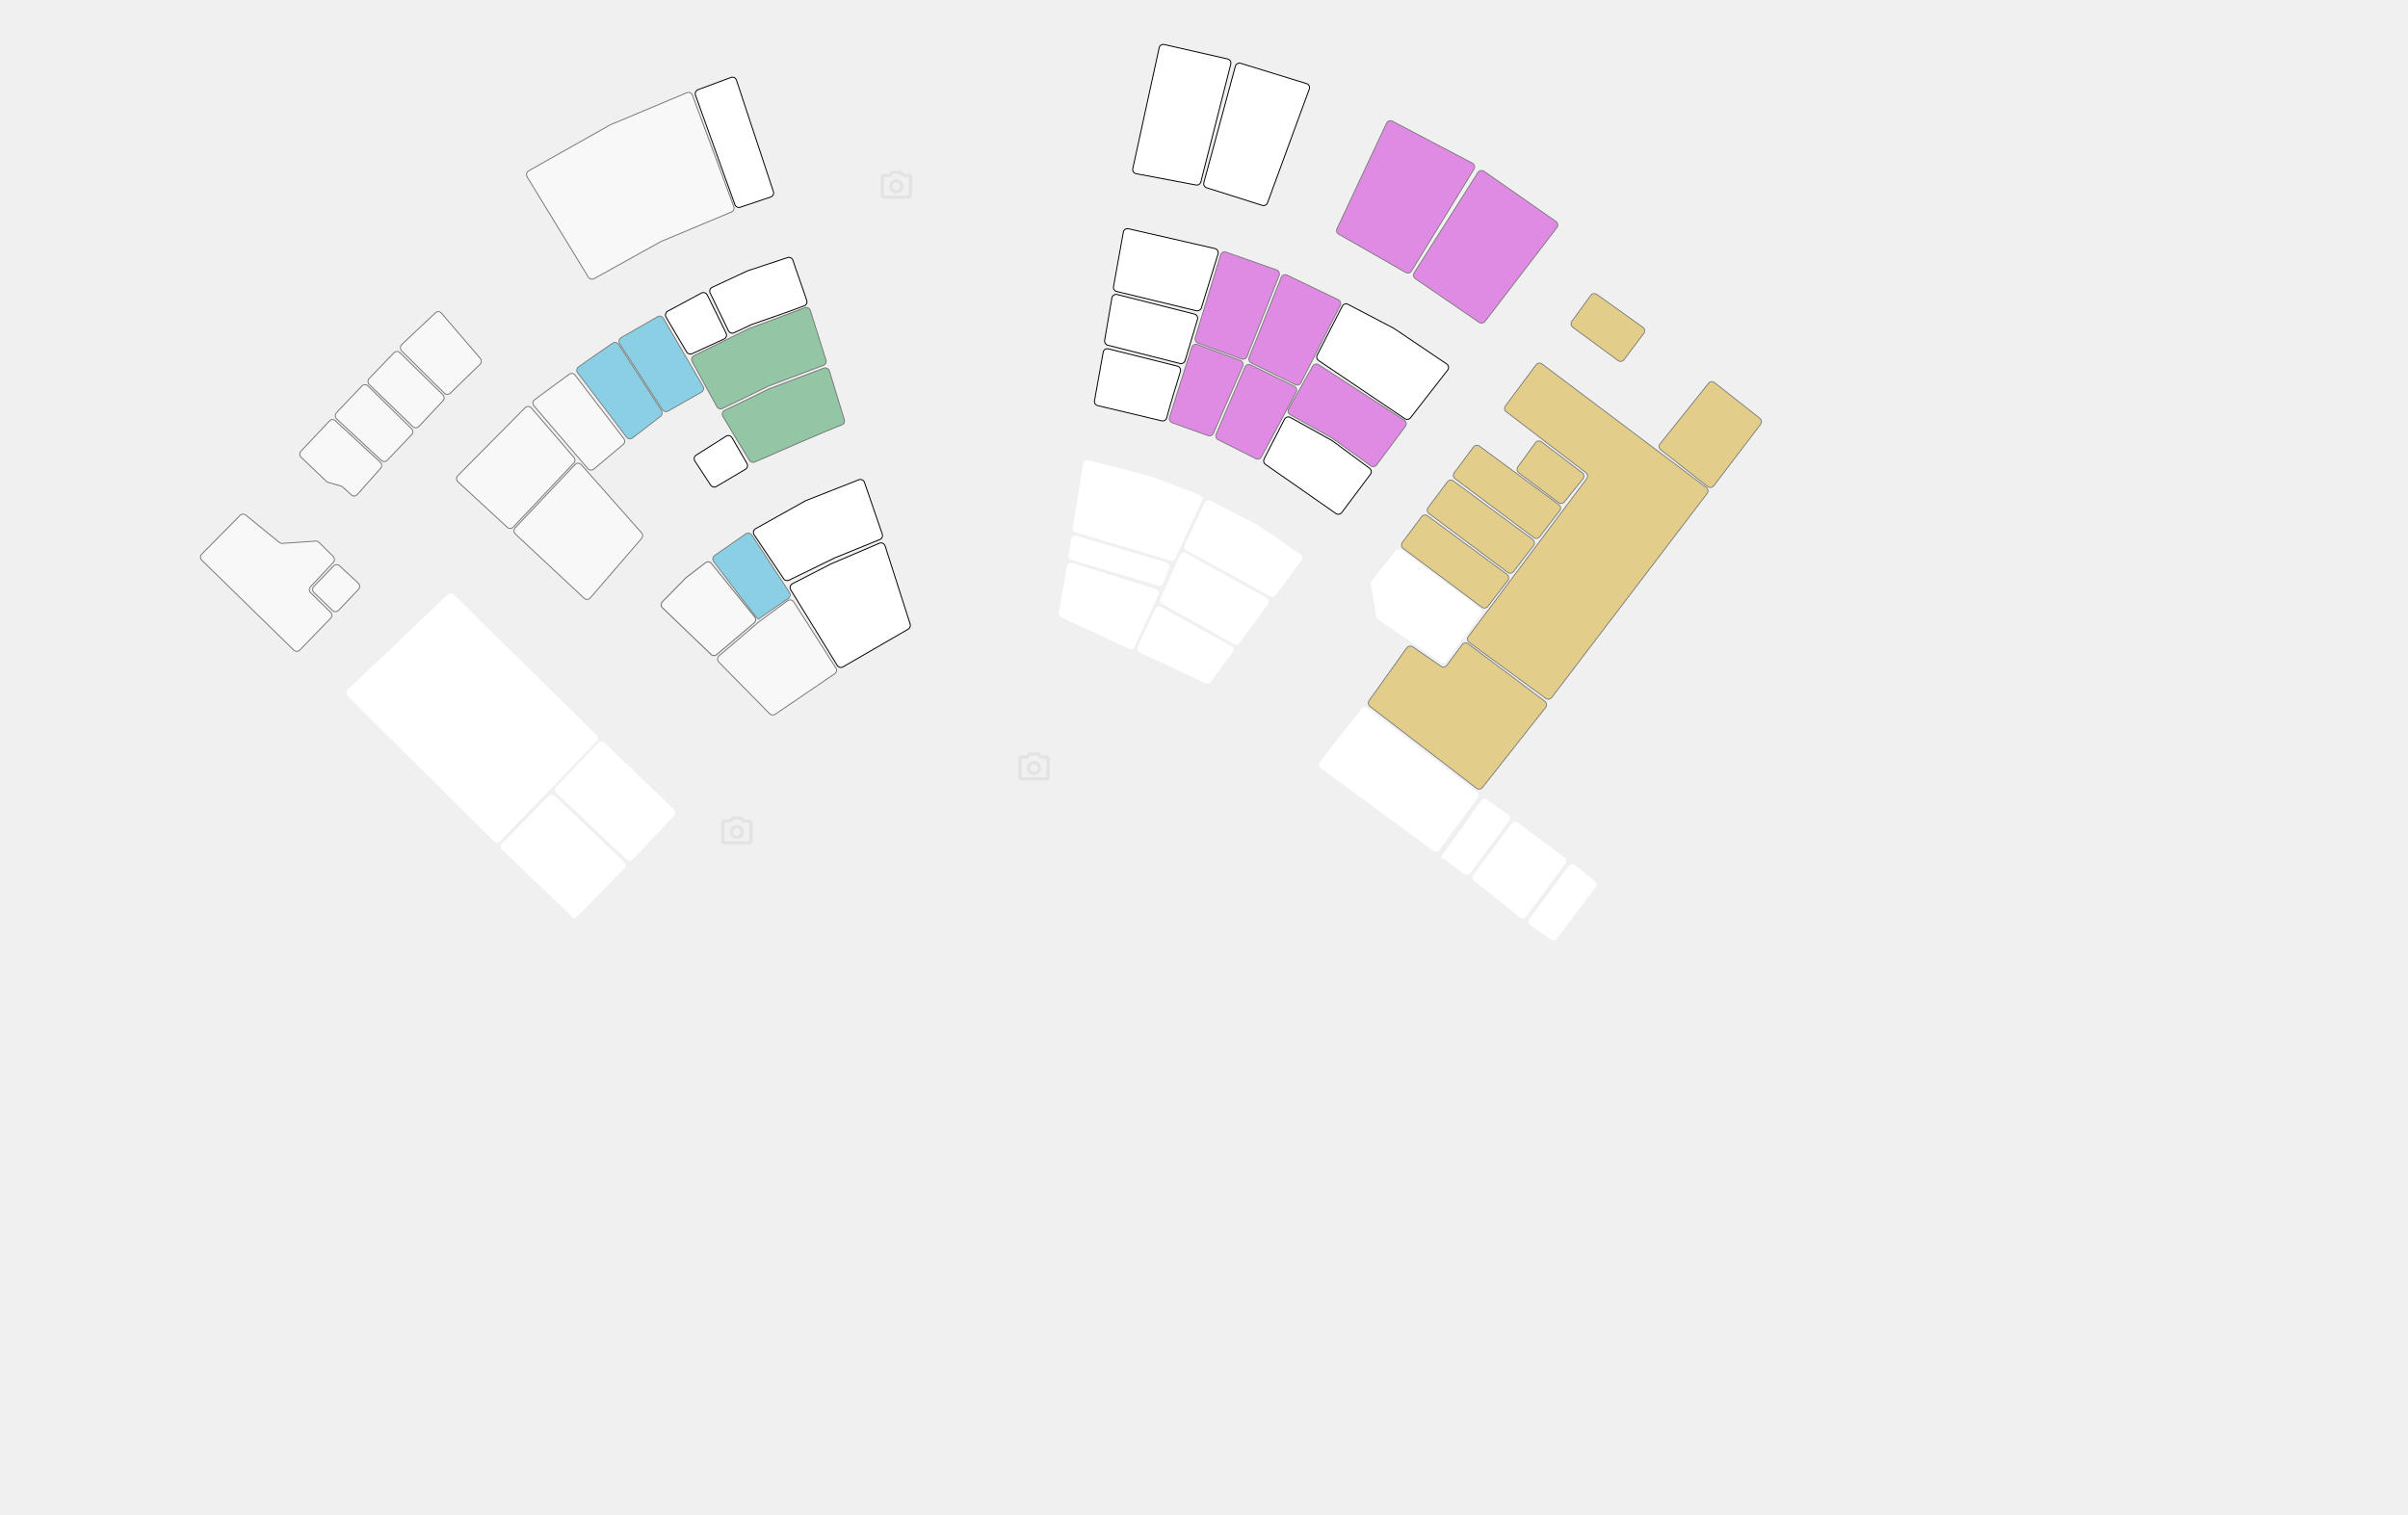
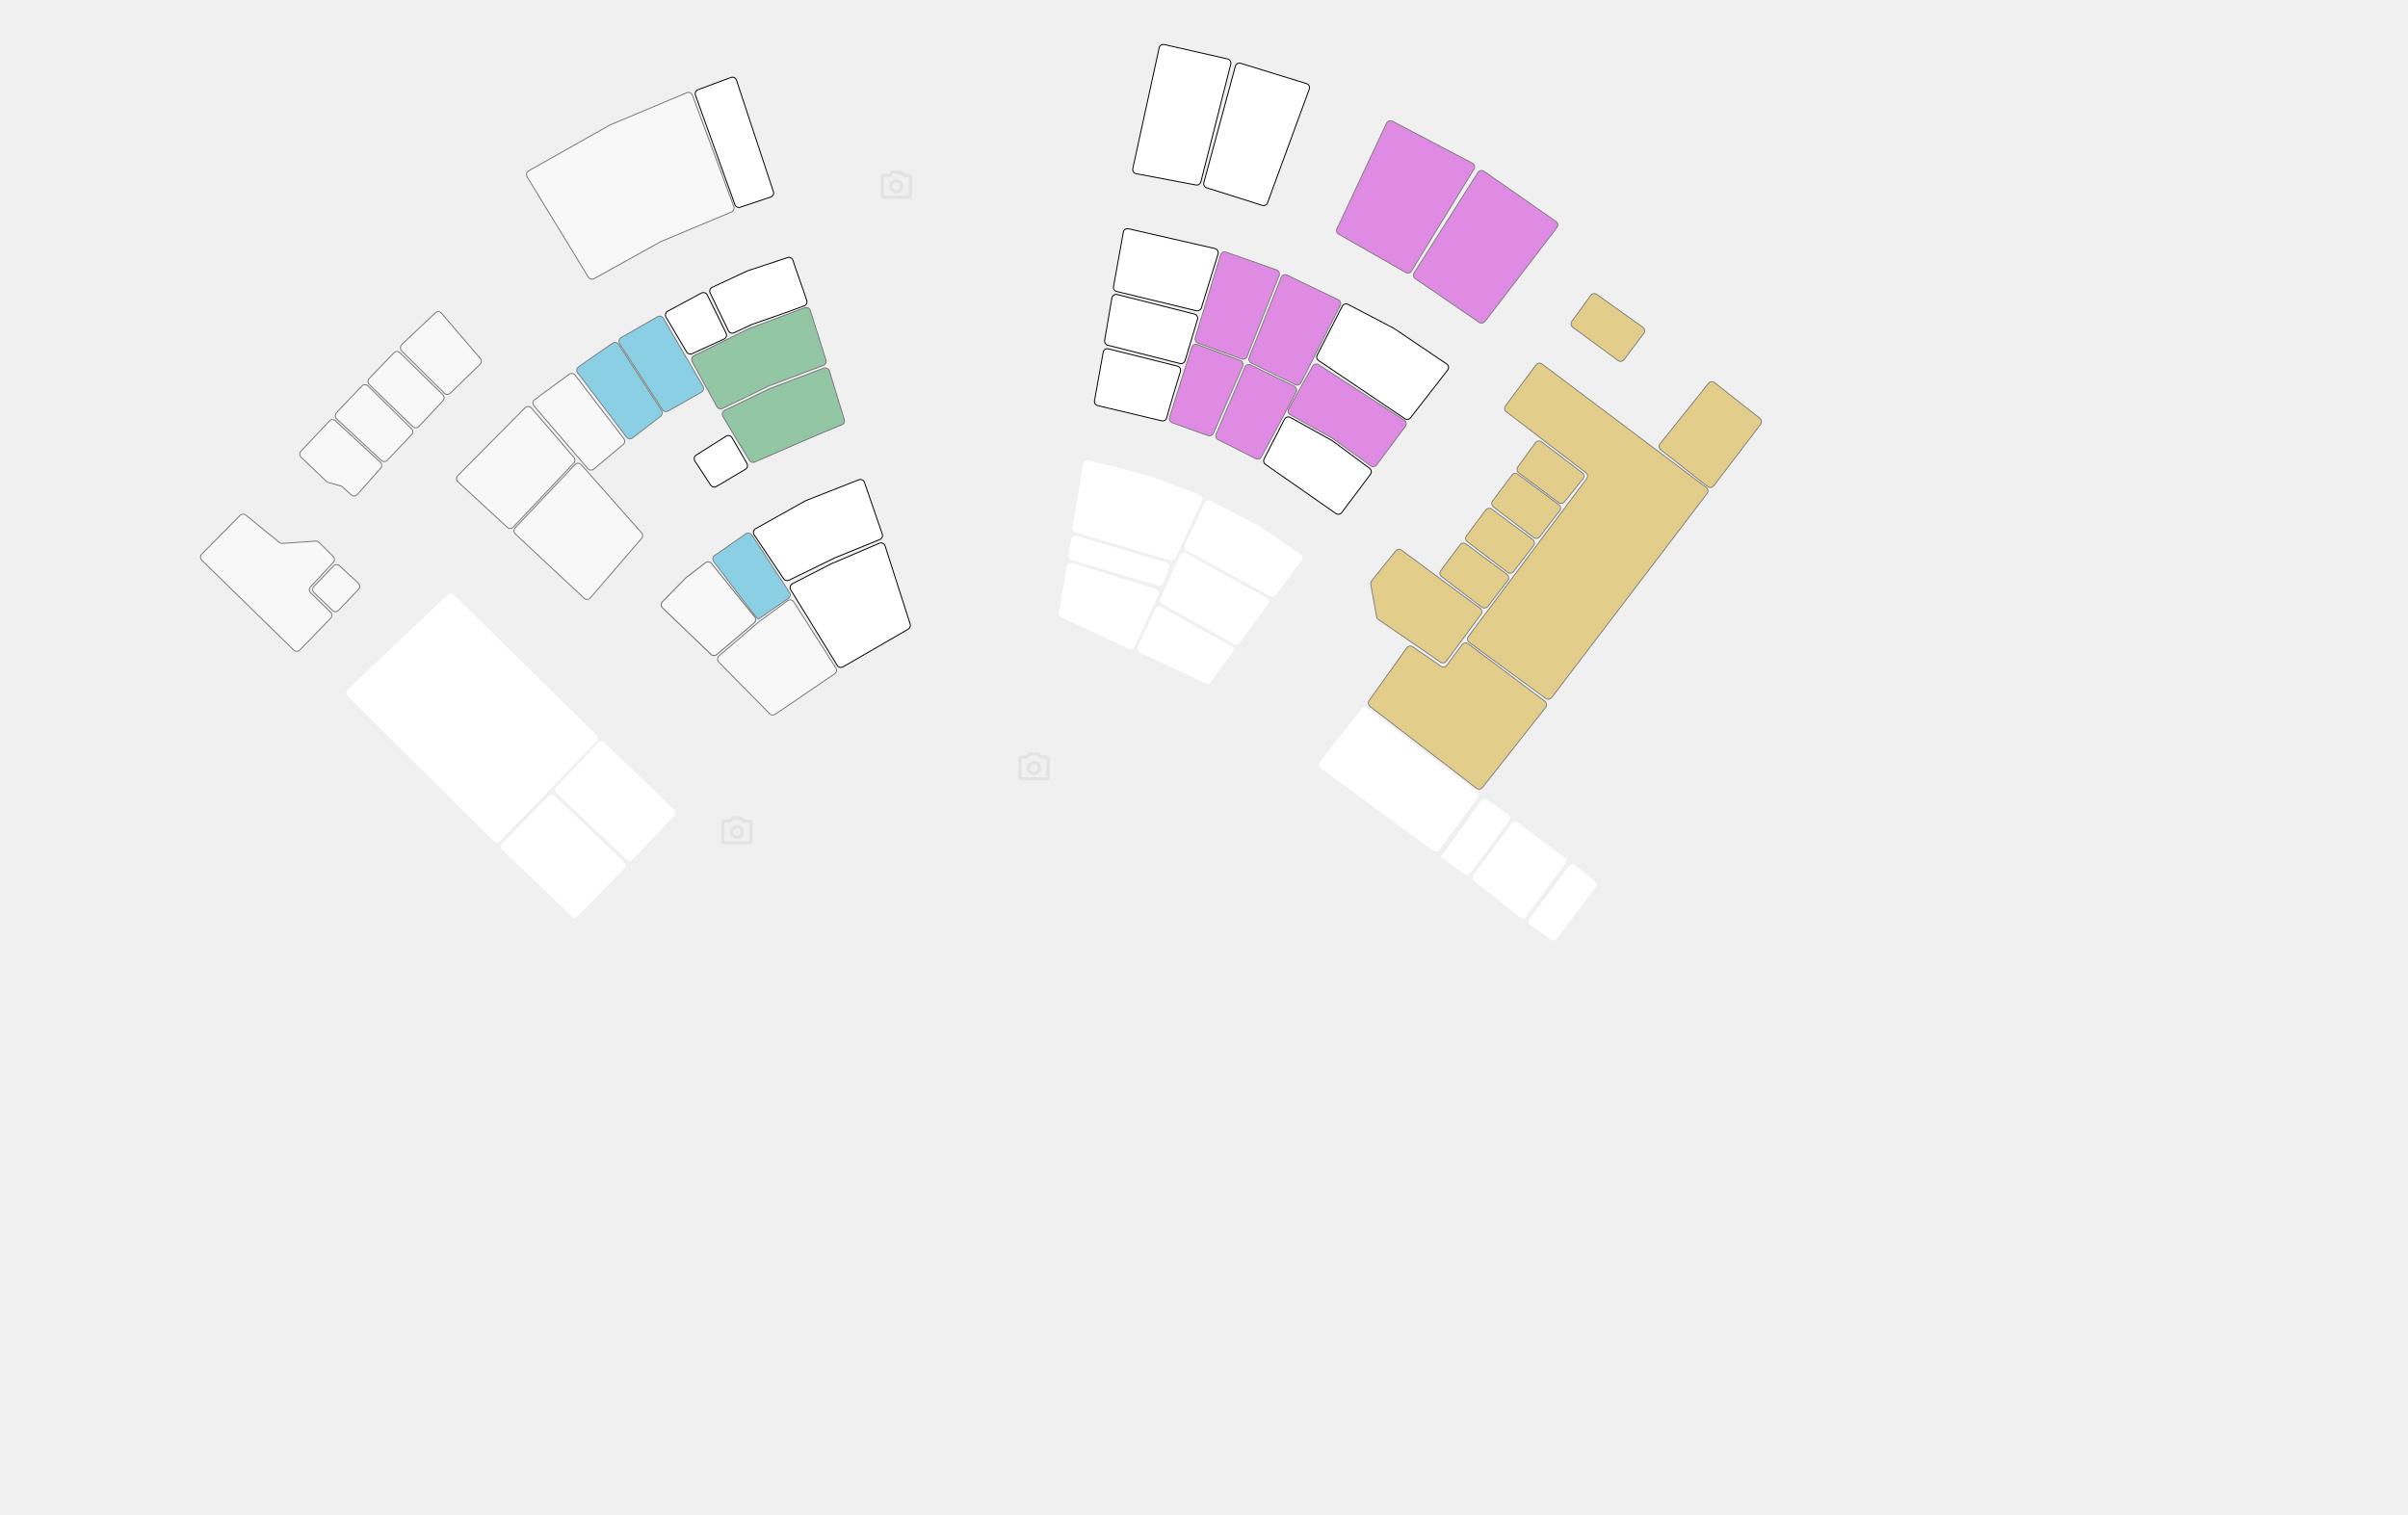
<svg xmlns="http://www.w3.org/2000/svg" version="1.1" id="Capa_1" x="0px" y="0px" viewBox="0 0 2822.1 1775" style="enable-background:new 0 0 2822.1 1775;" xml:space="preserve">
  <style type="text/css">
	.st0{opacity:0.5;}
	.st1{fill:#FFFFFF;stroke:#000000;stroke-width:1.1;stroke-miterlimit:10;}
	.st2{fill:#FFFFFF;stroke:#000000;stroke-width:1.23;stroke-miterlimit:10;}
	.st3{opacity:0.5;fill:#23AED8;stroke:#000000;stroke-miterlimit:10;enable-background:new    ;}
	.st4{opacity:0.5;fill:#FFFFFF;stroke:#000000;stroke-width:1.1;stroke-miterlimit:10;}
	.st5{opacity:0.5;fill:#CD25D6;stroke:#000000;stroke-miterlimit:10;enable-background:new    ;}
	.st6{opacity:0.5;fill:#D3AA26;stroke:#000000;stroke-miterlimit:10;enable-background:new    ;}
	.st7{fill:none;}
	.st8{opacity:0.5;fill:#359B59;stroke:#000000;stroke-width:1.1;stroke-miterlimit:10;enable-background:new    ;}
	.st9{fill:#E3E3E3;}
	.st10{fill:#FFFFFF;}
</style>
  <g id="local_x5F_2a" class="st0">
    <path class="st1" d="M398,663.2l22,20.4c2,1.9,2.1,5.1,0.2,7.1l-23.4,24.6c-1.9,2-5.1,2.1-7.1,0.2l-21.8-21.1c-2-1.9-2-5.1-0.1-7.1   l23.2-24C392.9,661.4,396,661.4,398,663.2L398,663.2z" />
  </g>
  <g id="local_x5F_47a" class="st0">
    <path class="st1" d="M470.9,403.8l39.3-37.1c2.1-2,5.4-1.8,7.2,0.4l45.5,53c1.7,2,1.6,5-0.3,6.9l-34.9,33.8c-2,1.9-5.1,1.9-7,0   l-50-49.6C468.8,409,468.8,405.7,470.9,403.8L470.9,403.8z" />
  </g>
  <g id="local_x5F_5" class="st0">
    <path class="st1" d="M681.2,544.6l70.7,79.9c1.7,1.9,1.7,4.7,0,6.6l-60.1,69.7c-1.8,2.2-5.1,2.3-7.2,0.4l-80.7-75.4   c-2-1.9-2.1-5.1-0.2-7.1l70.2-74.2C675.8,542.3,679.2,542.4,681.2,544.6L681.2,544.6z" />
  </g>
  <g id="local_x5F_13" class="st0">
    <path class="st1" d="M842.8,768.6l46.9-40c0.1-0.1,0.2-0.2,0.3-0.2l33-24.3c2.3-1.7,5.6-1.1,7.2,1.3l49.4,77.5   c1.5,2.3,0.8,5.3-1.4,6.8l-69.7,47.5c-2,1.4-4.7,1.1-6.4-0.6L842.4,776C840.4,773.8,840.6,770.5,842.8,768.6L842.8,768.6z" />
  </g>
  <g id="local_x5F_14a" class="st0">
    <path class="st2" d="M833.7,660.3l50.8,62.8c1.7,2.1,1.4,5.2-0.7,7L840,767.2c-2,1.7-4.8,1.6-6.7-0.2l-56.9-54.6   c-2-1.9-2-5.1-0.1-7.1l27.2-27.7c0.2-0.2,0.3-0.3,0.5-0.5l22.8-17.6C828.9,657.9,832,658.2,833.7,660.3z" />
  </g>
  <g id="local_x5F_7" class="st0">
    <path class="st1" d="M622.8,478.2l49.8,57.9c1.7,1.9,1.6,4.8-0.2,6.7l-70.9,75c-1.9,2-5,2.1-7,0.2l-57.8-53.3   c-2.1-1.9-2.2-5.2-0.2-7.2l78.9-79.6C617.5,475.8,620.9,476,622.8,478.2L622.8,478.2z" />
  </g>
  <g id="local_x5F_47b" class="st0">
    <path class="st1" d="M468.7,413.4l50.3,49.3c2,1.9,2,5,0.2,7l-28.3,30.1c-1.9,2-5.1,2.1-7.1,0.2l-51-49.3c-2-1.9-2-5.1-0.1-7.1   l29-30.1C463.5,411.5,466.7,411.5,468.7,413.4L468.7,413.4z" />
  </g>
  <g id="local_x5F_47c" class="st0">
    <path class="st1" d="M424.1,452.4l-29.8,31.4c-1.9,2-1.8,5.2,0.2,7.1l52.4,48.7c2,1.9,5.1,1.8,7-0.2l28.5-29.9c1.9-2,1.8-5.1-0.1-7   l-51.1-50.2C429.2,450.3,426,450.4,424.1,452.4L424.1,452.4z" />
  </g>
  <g id="local_x5F_2" class="st0">
    <path class="st1" d="M390.5,652.2l-16.7-16.6c-1-1-2.4-1.5-3.9-1.4l-39,2.7c-1.3,0.1-2.5-0.3-3.5-1.1L288,603.7   c-2-1.6-4.9-1.5-6.7,0.4l-44.9,45.4c-1.9,2-1.9,5.2,0.1,7.1L344.3,762c2,1.9,5.2,1.9,7.1-0.1l36.1-37.3c1.9-2,1.9-5.1-0.1-7   L364,694.7c-1.9-1.9-2-5-0.1-7l26.7-28.5C392.4,657.3,392.4,654.2,390.5,652.2L390.5,652.2z" />
  </g>
  <g id="local_x5F_47d" class="st0">
    <path class="st1" d="M393,493.1l52.7,48.7c2,1.8,2.2,5,0.4,7l-27.3,30.8c-1.9,2.1-5,2.3-7.1,0.4l-10.2-9.3c-0.6-0.5-1.3-0.9-2-1.1   l-14.7-4.1c-0.8-0.2-1.5-0.6-2.1-1.2l-29.8-28.4c-2-1.9-2.1-5-0.2-7l33.3-35.4C387.8,491.3,390.9,491.2,393,493.1L393,493.1z" />
  </g>
  <path id="local_x5F_14b" class="st3" d="M881.1,627l44.2,67.5c1.5,2.3,0.9,5.3-1.4,6.9c-9.9,6.8-34.6,23.7-35.1,24.5  c-0.6,0.9-40.7-52.3-52.4-67.7c-1.7-2.3-1.2-5.5,1.1-7.1l36.5-25.4C876.3,624.1,879.5,624.7,881.1,627z" />
  <path id="local_x5F_9c" class="st3" d="M777.4,373l46.5,79.7c1.4,2.4,0.6,5.5-1.8,6.9l-39,22.2c-2.3,1.3-5.2,0.6-6.7-1.6l-50.2-77.4  c-1.6-2.4-0.8-5.6,1.7-7.1l42.7-24.5C773,369.8,776,370.7,777.4,373z" />
  <path id="local_x5F_46" class="st4" d="M619.6,200.2l94.9-53.5c0.2-0.1,0.3-0.2,0.5-0.3l89.9-37.7c2.6-1.1,5.6,0.2,6.6,2.9  L860,242.1c0.9,2.5-0.3,5.3-2.8,6.4l-82.1,34.4c-0.2,0.1-0.3,0.2-0.5,0.2l-78.4,43.5c-2.3,1.3-5.3,0.5-6.7-1.8l-71.8-117.6  C616.3,204.8,617.1,201.6,619.6,200.2z" />
  <path id="local_x5F_9b" class="st3" d="M725,403.7c-1.5-2.4-4.6-3.1-7-1.5c-9.1,6-31.2,21.5-40,27.8c-2.3,1.7-2.8,4.9-1,7.1  c11.1,14.1,46.8,61.6,57.3,75.3c1.7,2.2,4.7,2.6,6.9,1l32.9-25.4c2.1-1.6,2.6-4.4,1.3-6.7L725,403.7z" />
  <path id="local_x5F_41" class="st5" d="M1740.4,376.7l84.3-110c1.7-2.3,1.2-5.5-1.1-7.1l-84.4-58.9c-2.3-1.6-5.6-1-7.1,1.4  l-74.8,117.7c-1.4,2.3-0.8,5.3,1.4,6.8l74.8,51.3C1735.8,379.3,1738.7,378.8,1740.4,376.7z" />
  <path id="local_x5F_43" class="st5" d="M1568.9,274.5l78.6,44.9c2.3,1.3,5.3,0.6,6.7-1.7l73.3-119.5c1.5-2.5,0.6-5.7-1.9-7  l-93.8-49.2c-2.5-1.3-5.6-0.3-6.8,2.3l-58.1,123.8C1565.7,270.4,1566.6,273.2,1568.9,274.5z" />
  <path id="local_x5F_25a" class="st5" d="M1437,295.5l59.1,20.8c2.7,0.9,4,3.9,3,6.6l-37.6,95c-1,2.5-3.8,3.8-6.4,2.9l-51.2-18.7  c-2.5-0.9-3.8-3.6-3.1-6.2l29.7-97.1C1431.4,296,1434.3,294.5,1437,295.5z" />
  <path id="local_x5F_25b" class="st5" d="M1570.7,358l-46,90.6c-1.2,2.4-4.2,3.4-6.7,2.2l-51.7-25.4c-2.3-1.2-3.4-3.9-2.4-6.3  l37.7-94.1c1.1-2.7,4.2-3.9,6.8-2.6l60,28.9C1571,352.4,1572,355.5,1570.7,358z" />
  <path id="local_x5F_24b" class="st5" d="M1478.3,535.5l40.8-75.9c1.3-2.5,0.3-5.6-2.2-6.9l-51.1-25c-2.6-1.3-5.7-0.1-6.8,2.5  l-33.8,78.7c-1,2.4,0,5.2,2.3,6.4l44.1,22.2C1474.1,538.9,1477,537.9,1478.3,535.5z" />
  <path id="local_x5F_24a" class="st5" d="M1403.3,403.8l50.3,18.7c2.7,1,4,4.1,2.8,6.7l-34.3,78.7c-1.1,2.4-3.8,3.6-6.3,2.7  l-42.1-15.1c-2.5-0.9-3.9-3.7-3.1-6.2l26.1-82.3C1397.7,404.3,1400.7,402.8,1403.3,403.8z" />
  <path id="local_x5F_29A" class="st6" d="M1810.5,821.9l-89.9-67.4c-2.2-1.7-5.4-1.2-7,1l-17.9,24.2c-1.6,2.2-4.6,2.7-6.8,1.2  l-33.3-22.8c-2.2-1.5-5.3-1-6.9,1.2l-44.1,61.8c-1.6,2.2-1.1,5.2,1,6.9l124.8,95.9c2.2,1.7,5.3,1.3,7-0.9l74.2-94  C1813.1,826.8,1812.7,823.6,1810.5,821.9z" />
-   <path id="local_x5F_30A" class="st6" d="M1736.6,711.7l-92.1-68.9c-2.2-1.7-2.7-4.8-1-7l22.6-30.2c1.6-2.2,4.8-2.7,7-1l93,68.6  c2.3,1.7,2.7,4.9,1,7.1l-23.5,30.5C1741.9,712.9,1738.8,713.3,1736.6,711.7z" />
-   <path id="local_x5F_30B" class="st6" d="M1766.8,670.8l-92.1-68.9c-2.2-1.7-2.7-4.8-1-7l22.6-30.2c1.6-2.2,4.8-2.7,7-1l93,68.6  c2.3,1.7,2.7,4.9,1,7.1l-23.5,30.5C1772.1,672.1,1769,672.5,1766.8,670.8z" />
-   <path id="local_x5F_30C" class="st6" d="M1797.4,630l-92.1-68.9c-2.2-1.7-2.7-4.8-1-7l22.6-30.2c1.6-2.2,4.8-2.7,7-1l93,68.6  c2.3,1.7,2.7,4.9,1,7.1l-23.5,30.5C1802.7,631.3,1799.6,631.7,1797.4,630z" />
+   <path id="local_x5F_30A" class="st6" d="M1736.6,711.7l-47.1-35.9c-2.2-1.7-2.7-4.8-1-7l22.6-30.2c1.6-2.2,4.8-2.7,7-1l48,35.6  c2.3,1.7,2.7,4.9,1,7.1l-23.5,30.5C1741.9,712.9,1738.8,713.3,1736.6,711.7z" />
+   <path id="local_x5F_30B" class="st6" d="M1766.8,670.8l-47.1-35.9c-2.2-1.7-2.7-4.8-1-7l22.6-30.2c1.6-2.2,4.8-2.7,7-1l48,35.6  c2.3,1.7,2.7,4.9,1,7.1l-23.5,30.5C1772.1,672.1,1769,672.5,1766.8,670.8z" />
+   <path id="local_x5F_30C" class="st6" d="M1797.4,630l-47.1-35.9c-2.2-1.7-2.7-4.8-1-7l22.6-30.2c1.6-2.2,4.8-2.7,7-1l48,35.6  c2.3,1.7,2.7,4.9,1,7.1l-23.5,30.5C1802.7,631.3,1799.6,631.7,1797.4,630z" />
  <path id="local_x5F_30" class="st6" d="M1799.5,518.9l-20.6,28.3c-1.6,2.2-1.1,5.3,1,6.9l46.7,35c2.2,1.6,5.2,1.2,6.9-0.9l21.7-27  c1.8-2.2,1.4-5.4-0.9-7.1l-47.7-36.3C1804.3,516.2,1801.1,516.6,1799.5,518.9z" />
  <path id="local_x5F_31" class="st6" d="M1764.3,475.8l35.9-48.2c1.7-2.2,4.8-2.7,7-1l192.5,144.8c2.2,1.7,2.7,4.8,1,7l-182.2,239.2  c-1.7,2.2-4.7,2.6-6.9,1l-89.7-65.6c-2.2-1.6-2.7-4.8-1-7l138.7-185c1.6-2.2,1.2-5.3-1-7l-93.2-71.3  C1763.1,481.1,1762.7,478,1764.3,475.8z" />
  <path id="local_x5F_31A" class="st6" d="M1864.3,346.2l-22.1,30.4c-1.6,2.2-1.1,5.3,1.1,7l53,39c2.2,1.6,5.3,1.2,7-1l23.2-30.9  c1.7-2.2,1.2-5.4-1.1-7.1l-54.1-38.6C1869,343.5,1865.9,344,1864.3,346.2z" />
  <path id="local_x5F_31B" class="st6" d="M2009.3,448.4l53.2,41.9c2.1,1.7,2.5,4.8,0.9,7l-54.9,72.1c-1.7,2.2-4.9,2.6-7.1,0.9  l-55-43.1c-2.2-1.7-2.6-4.9-0.8-7.1l56.7-70.8C2004,447.1,2007.1,446.7,2009.3,448.4z" />
  <rect id="limite" y="0.1" class="st7" width="2824.1" height="1774.9" />
  <path id="local_x5F_9" class="st4" d="M667,438.7l-40.4,29.7c-2.3,1.7-2.7,5.1-0.8,7.3l63.1,73.5c1.8,2.1,4.9,2.3,7,0.6l34.4-28.8  c2.1-1.7,2.4-4.8,0.8-6.9L674,439.7C672.2,437.5,669.2,437.1,667,438.7z" />
  <path id="local_x5F_11" class="st8" d="M813.5,416.8l64.2-31.6c0.1-0.1,0.3-0.1,0.5-0.2l65-24.3c2.7-1,5.7,0.4,6.5,3.2L968,422  c0.8,2.5-0.5,5.2-3,6.2l-64.1,24.2c-0.1,0.1-0.3,0.1-0.4,0.2l-53.7,26.1c-2.4,1.2-5.3,0.2-6.6-2.1l-29-52.8  C809.9,421.2,810.9,418.1,813.5,416.8z" />
  <path id="local_x5F_10" class="st8" d="M972,434.8l17.5,57.1c0.8,2.5-0.5,5.2-3,6.1c-18.4,7-84.9,36-101.9,43.5c-2.3,1-5,0.2-6.3-2  c-6.4-10.5-24.7-40.4-31.1-51.5c-1.5-2.5-0.5-5.7,2.1-7l51.8-25.1c0.1-0.1,0.3-0.1,0.4-0.2l63.9-24.2  C968.2,430.6,971.2,432.1,972,434.8z" />
  <path id="camera_2" class="st9" d="M863.6,983.3c2.3,0,4.2-0.8,5.8-2.4c1.6-1.6,2.4-3.5,2.4-5.8s-0.8-4.2-2.4-5.8  c-1.6-1.6-3.5-2.4-5.8-2.4s-4.2,0.8-5.8,2.4c-1.6,1.6-2.4,3.5-2.4,5.8s0.8,4.2,2.4,5.8C859.4,982.5,861.3,983.3,863.6,983.3z   M863.6,979.6c-1.3,0-2.4-0.4-3.2-1.3s-1.3-2-1.3-3.2s0.4-2.4,1.3-3.2s2-1.3,3.2-1.3s2.4,0.4,3.2,1.3s1.3,2,1.3,3.2  s-0.4,2.4-1.3,3.2S864.9,979.6,863.6,979.6z M849,989.7c-1,0-1.9-0.4-2.6-1.1c-0.7-0.7-1.1-1.6-1.1-2.6v-21.9c0-1,0.4-1.9,1.1-2.6  c0.7-0.7,1.6-1.1,2.6-1.1h5.8l3.4-3.7h11l3.4,3.7h5.8c1,0,1.9,0.4,2.6,1.1c0.7,0.7,1.1,1.6,1.1,2.6V986c0,1-0.4,1.9-1.1,2.6  c-0.7,0.7-1.6,1.1-2.6,1.1L849,989.7L849,989.7z M849,986h29.2v-21.9h-7.4l-3.3-3.7h-7.8l-3.3,3.7H849V986z" />
  <path id="camera_1_00000067919113138844439580000014553106004196199597_" class="st9" d="M1211.8,908.3c2.3,0,4.2-0.8,5.8-2.4  c1.6-1.6,2.4-3.5,2.4-5.8s-0.8-4.2-2.4-5.8s-3.5-2.4-5.8-2.4s-4.2,0.8-5.8,2.4c-1.6,1.6-2.4,3.5-2.4,5.8s0.8,4.2,2.4,5.8  C1207.6,907.5,1209.5,908.3,1211.8,908.3z M1211.8,904.6c-1.3,0-2.4-0.4-3.2-1.3c-0.9-0.9-1.3-2-1.3-3.2s0.4-2.4,1.3-3.2  c0.9-0.9,2-1.3,3.2-1.3s2.4,0.4,3.2,1.3c0.9,0.9,1.3,2,1.3,3.2s-0.4,2.4-1.3,3.2C1214.2,904.2,1213.1,904.6,1211.8,904.6z   M1197.2,914.7c-1,0-1.9-0.4-2.6-1.1c-0.7-0.7-1.1-1.6-1.1-2.6v-21.9c0-1,0.4-1.9,1.1-2.6c0.7-0.7,1.6-1.1,2.6-1.1h5.8l3.4-3.7h11  l3.4,3.7h5.8c1,0,1.9,0.4,2.6,1.1c0.7,0.7,1.1,1.6,1.1,2.6V911c0,1-0.4,1.9-1.1,2.6c-0.7,0.7-1.6,1.1-2.6,1.1L1197.2,914.7  L1197.2,914.7z M1197.2,911h29.2v-21.9h-7.4l-3.3-3.7h-7.8l-3.3,3.7h-7.4L1197.2,911L1197.2,911z" />
  <path id="camera_3" class="st9" d="M1050.5,226.6c2.3,0,4.2-0.8,5.8-2.4c1.6-1.6,2.4-3.5,2.4-5.8s-0.8-4.2-2.4-5.8s-3.5-2.4-5.8-2.4  s-4.2,0.8-5.8,2.4c-1.6,1.6-2.4,3.5-2.4,5.8s0.8,4.2,2.4,5.8C1046.3,225.8,1048.2,226.6,1050.5,226.6z M1050.5,222.9  c-1.3,0-2.4-0.4-3.2-1.3c-0.9-0.9-1.3-2-1.3-3.2s0.4-2.4,1.3-3.2c0.9-0.9,2-1.3,3.2-1.3s2.4,0.4,3.2,1.3c0.9,0.9,1.3,2,1.3,3.2  s-0.4,2.4-1.3,3.2C1052.9,222.5,1051.8,222.9,1050.5,222.9z M1035.9,233c-1,0-1.9-0.4-2.6-1.1c-0.7-0.7-1.1-1.6-1.1-2.6v-21.9  c0-1,0.4-1.9,1.1-2.6c0.7-0.7,1.6-1.1,2.6-1.1h5.8l3.4-3.7h11l3.4,3.7h5.8c1,0,1.9,0.4,2.6,1.1c0.7,0.7,1.1,1.6,1.1,2.6v21.9  c0,1-0.4,1.9-1.1,2.6c-0.7,0.7-1.6,1.1-2.6,1.1H1035.9L1035.9,233z M1035.9,229.3h29.2v-21.9h-7.4l-3.3-3.7h-7.8l-3.3,3.7h-7.4  L1035.9,229.3L1035.9,229.3z" />
  <path id="local_x5F_28" class="st1" d="M1573.1,358.9l-29.4,57.3c-1.2,2.3-0.4,5,1.7,6.4l101,68.1c2.2,1.5,5.1,1,6.7-1.1l43.5-55.8  c1.8-2.3,1.3-5.6-1.1-7.2l-61.7-41.6c-0.2-0.1-0.3-0.2-0.5-0.3l-53.5-28C1577.4,355.5,1574.4,356.4,1573.1,358.9z" />
  <path id="local_x5F_27" class="st5" d="M1545.5,427.5l100.3,65c2.4,1.6,3,4.9,1.3,7.2l-33.7,45.2c-1.6,2.2-4.7,2.7-6.9,1.1  l-45.1-32.4c-0.2-0.1-0.3-0.2-0.5-0.3l-48.8-27.2c-2.4-1.3-3.3-4.4-1.9-6.8l28.2-50.1C1539.8,426.7,1543.1,425.9,1545.5,427.5z" />
  <path id="local_x5F_26" class="st1" d="M1572.5,600.7l33.6-44.8c1.7-2.2,1.2-5.4-1-7l-43.7-32.3c-0.2-0.1-0.4-0.2-0.5-0.3l-48.6-27  c-2.5-1.4-5.6-0.4-6.9,2.1l-23.9,46.5c-1.1,2.2-0.5,5,1.6,6.4l82.7,57.7C1567.9,603.4,1570.9,602.9,1572.5,600.7z" />
  <path id="local_x5F_16" class="st1" d="M885.5,619.7l58.2-32.6c0.2-0.1,0.4-0.2,0.6-0.3l62.2-24.5c2.6-1,5.6,0.3,6.6,3l20.9,60.7  c0.9,2.5-0.4,5.3-2.8,6.3l-52.3,21.3c-0.1,0-0.2,0.1-0.3,0.1L924.7,680c-2.2,1.1-5,0.4-6.3-1.7l-34.6-51.5  C882.2,624.4,882.9,621.1,885.5,619.7z" />
  <path id="local_x5F_15" class="st1" d="M926.7,691.3l54.5,88.6c1.4,2.3,4.4,3.1,6.8,1.7l76.4-44.2c2-1.2,3-3.6,2.3-5.9l-29.4-91.7  c-0.9-2.8-4-4.2-6.7-3.1l-56.1,24c-0.1,0-0.2,0.1-0.3,0.1l-45.4,23.3C926.1,685.6,925.2,688.8,926.7,691.3z" />
  <path id="local_x5F_44" class="st1" d="M1531.2,98l-77.1-23.8c-2.7-0.8-5.6,0.7-6.3,3.5L1410.9,214c-0.7,2.6,0.8,5.3,3.3,6.1  l65.1,20.6c2.5,0.8,5.3-0.5,6.2-3l48.9-133.2C1535.4,101.8,1534,98.8,1531.2,98z" />
  <path id="local_x5F_45" class="st1" d="M1364.5,52.2l74.2,16.9c2.7,0.6,4.4,3.4,3.7,6.1l-35,137.9c-0.6,2.6-3.2,4.2-5.8,3.7  l-70-13.2c-2.8-0.5-4.6-3.2-4-6L1358.5,56C1359.1,53.3,1361.8,51.6,1364.5,52.2z" />
  <path id="local_x5F_12b" class="st1" d="M782.6,364.7l39.4-21.2c2.5-1.3,5.5-0.4,6.8,2.1c5.2,10.2,17.2,34.7,22.2,45  c1.2,2.5,0.1,5.6-2.4,6.7c-9.1,4.2-29,13.3-37.5,17.2c-2.3,1.1-5.1,0.2-6.4-2l-24.2-40.9C779.2,369.2,780.1,366.1,782.6,364.7z" />
  <path id="local_x5F_12" class="st1" d="M834.7,336.7l41.3-19.2c0.2-0.1,0.3-0.2,0.5-0.2l46.5-15.4c2.6-0.9,5.5,0.6,6.3,3.2  c3.3,10.4,13,37.1,16.2,47.2c0.8,2.5-0.5,5.2-2.9,6.1c-13.8,5.5-58.3,20.6-61.1,21.7c-0.1,0-0.2,0.1-0.3,0.1l-20.9,9.8  c-2.5,1.2-5.4,0.1-6.6-2.3l-21.4-44.3C831.1,340.9,832.1,337.9,834.7,336.7z" />
  <path id="local_x5F_46a" class="st1" d="M818.1,105.1l38.5-14.3c2.7-1,5.6,0.4,6.5,3.1l43.3,130.7c0.9,2.6-0.5,5.4-3.2,6.3l-35.6,12  c-2.6,0.9-5.4-0.5-6.3-3l-46.2-128.3C814.2,108.9,815.5,106,818.1,105.1z" />
  <path id="local_x5F_23" class="st1" d="M1322.5,268.1l101.3,23.2c2.8,0.6,4.5,3.6,3.7,6.3l-19.5,63.2c-0.8,2.5-3.4,4-6,3.4  l-93.3-22.6c-2.6-0.6-4.2-3.1-3.7-5.7l11.5-63.7C1317,269.3,1319.7,267.5,1322.5,268.1z" />
  <path id="local_x5F_22" class="st1" d="M1388.9,422.6l14.5-48.2c0.8-2.7-0.8-5.6-3.6-6.3l-90.5-22.9c-2.8-0.7-5.7,1.1-6.2,4  l-8.5,49.7c-0.4,2.6,1.2,5.1,3.7,5.7l84.5,21.4C1385.5,426.7,1388.1,425.2,1388.9,422.6z" />
  <path id="local_x5F_21" class="st1" d="M1367.4,489.5c3-11.8,12.3-42.1,16-54.1c0.9-2.7-0.8-5.6-3.6-6.3l-80.8-20.2  c-2.8-0.7-5.6,1.1-6.1,4l-10.2,56.8c-0.5,2.6,1.2,5.1,3.8,5.7l74.9,17.8C1364.1,493.8,1366.8,492.2,1367.4,489.5z" />
  <path id="local_x5F_18" class="st10" d="M1275.7,539.5l69.7,17.8c0.2,0,0.3,0.1,0.5,0.2L1406,580c2.7,1,4,4.1,2.8,6.8l-31.4,67.5  c-1,2.3-3.6,3.4-6,2.7l-110.8-33.1c-2.4-0.7-3.9-3.1-3.5-5.6l12.4-74.7C1270,540.6,1272.8,538.8,1275.7,539.5z" />
  <path id="local_x5F_17a" class="st10" d="M1255.6,656.3l101.6,30.1c2.5,0.7,5.1-0.6,6.1-3l6.9-17.6c1.1-2.7-0.4-5.8-3.2-6.6  L1261.8,628c-2.9-0.8-5.8,1-6.3,3.9l-3.3,18.7C1251.7,653.1,1253.2,655.6,1255.6,656.3z" />
  <path id="local_x5F_17" class="st10" d="M1329.7,758l27.9-60.7c1.3-2.7-0.2-6-3-6.9l-97.8-30.6c-2.9-0.9-5.9,0.9-6.4,3.9l-9.6,54.3  c-0.4,2.2,0.8,4.4,2.8,5.4l79.5,37.1C1325.5,761.7,1328.5,760.6,1329.7,758z" />
  <path id="local_x5F_20b" class="st10" d="M1418.7,586.9l55.4,28.5c0.2,0.1,0.4,0.2,0.5,0.3l49.6,34c2.3,1.6,2.9,4.8,1.2,7.1  l-30.4,40.7c-1.5,2-4.2,2.6-6.4,1.4l-97.9-53.8c-2.3-1.3-3.2-4.1-2.1-6.5l23.3-49.3C1413.1,586.7,1416.1,585.6,1418.7,586.9z" />
  <path id="local_x5F_20a" class="st10" d="M1452.8,753.6l33.2-45.6c1.8-2.4,1-5.9-1.6-7.3l-94.5-52.5c-2.6-1.4-5.8-0.3-7,2.3  l-22.8,51.1c-1.1,2.4-0.1,5.1,2.1,6.4l84.1,47C1448.5,756.2,1451.3,755.6,1452.8,753.6z" />
  <path id="local_x5F_19" class="st10" d="M1418.9,799.2l25.8-34.7c1.8-2.4,1.1-5.9-1.6-7.4l-82.3-45.7c-2.5-1.4-5.7-0.4-6.9,2.2  c-5,10.2-16,34.5-20.5,44.6c-1.1,2.5,0,5.4,2.4,6.6c15,7,63.3,29.7,77,36C1414.9,801.7,1417.5,801.1,1418.9,799.2z" />
-   <path id="local_x5F_30a" class="st10" d="M1642.5,644.8l92.2,68.2c2.2,1.6,2.7,4.8,1,7l-40.6,54.9c-1.6,2.2-4.6,2.7-6.8,1.2  l-72.9-50c-1.1-0.8-1.9-1.9-2.1-3.2l-6.8-38.1c-0.3-1.4,0.1-2.9,1-4l28.2-35.1C1637.4,643.6,1640.4,643.2,1642.5,644.8z" />
+   <path id="local_x5F_30a" class="st6" d="M1642.5,644.8l92.2,68.2c2.2,1.6,2.7,4.8,1,7l-40.6,54.9c-1.6,2.2-4.6,2.7-6.8,1.2l-72.9-50  c-1.1-0.8-1.9-1.9-2.1-3.2l-6.8-38.1c-0.3-1.4,0.1-2.9,1-4l28.2-35.1C1637.4,643.6,1640.4,643.2,1642.5,644.8z" />
  <path id="local_x5F_29" class="st10" d="M1602.8,830l128,98.2c2.2,1.7,2.6,4.7,1,6.9l-44.9,61.1c-1.6,2.2-4.8,2.7-7,1.1l-132.1-97.1  c-2.3-1.7-2.7-4.9-1-7.1l48.9-62.2C1597.6,828.7,1600.7,828.3,1602.8,830z" />
  <path id="l_x5F_9" class="st10" d="M1742.6,937.4l25,17.4c2.3,1.6,2.8,4.8,1.2,7.1l-45.9,61.6c-1.7,2.2-4.8,2.7-7,1  c-8.5-6.5-27.4-20.9-27.4-20.1c0,0.9,36.6-50.7,47.2-65.7C1737.2,936.3,1740.3,935.8,1742.6,937.4z" />
  <path id="l_x5F_10" class="st10" d="M1771.9,965.1l-45.2,60.2c-1.6,2.2-1.2,5.2,0.9,6.9l53.8,43.1c2.2,1.8,5.5,1.4,7.1-0.9l46-62.3  c1.6-2.2,1.2-5.3-1-7l-54.7-41C1776.7,962.4,1773.6,962.9,1771.9,965.1z" />
  <path id="l_x5F_11" class="st10" d="M1846,1014.1l23.2,18.9c2.1,1.7,2.5,4.7,0.8,6.9l-45.6,60.4c-1.6,2.2-4.7,2.6-6.9,1.1  l-24.2-17.1c-2.3-1.6-2.8-4.8-1.1-7.1l46.6-62.2C1840.6,1012.7,1843.8,1012.3,1846,1014.1z" />
  <path id="local_x5F_8a" class="st1" d="M850.9,511.3l-35,22.1c-2.4,1.5-3,4.6-1.5,7l18.5,28.2c1.5,2.2,4.4,2.9,6.7,1.6l34-20.2  c2.4-1.4,3.1-4.4,1.8-6.8l-17.4-30C856.4,510.5,853.3,509.7,850.9,511.3z" />
  <path id="local_x5F_1" class="st10" d="M524.8,696.8L407.4,808.4c-2,1.9-2.1,5.2-0.1,7.2l171.5,170.5c2,2,5.2,1.9,7.1-0.1  l113.5-117.4c1.9-2,1.9-5.1-0.1-7L531.7,696.9C529.8,695,526.7,695,524.8,696.8z" />
  <path id="local_x5F_4" class="st10" d="M708.2,870.3l81.7,78.5c2,1.9,2.1,5,0.2,7l-48.3,51.6c-1.9,2-5.1,2.1-7.1,0.2l-82.6-78.2  c-2-1.9-2.1-5.1-0.2-7.1l49.3-51.9C703.1,868.4,706.2,868.4,708.2,870.3z" />
  <path id="local_x5F_1a" class="st10" d="M731.6,1010.7c2,1.9,2.1,5.1,0.1,7.1c-13.1,13.5-58.5,60.5-58.8,59.4  c-0.3-1.2-67.8-65.4-84.5-81.3c-2-1.9-2.1-5.1-0.1-7.1l54.9-55.8c1.9-1.9,5-2,7-0.1L731.6,1010.7z" />
</svg>
